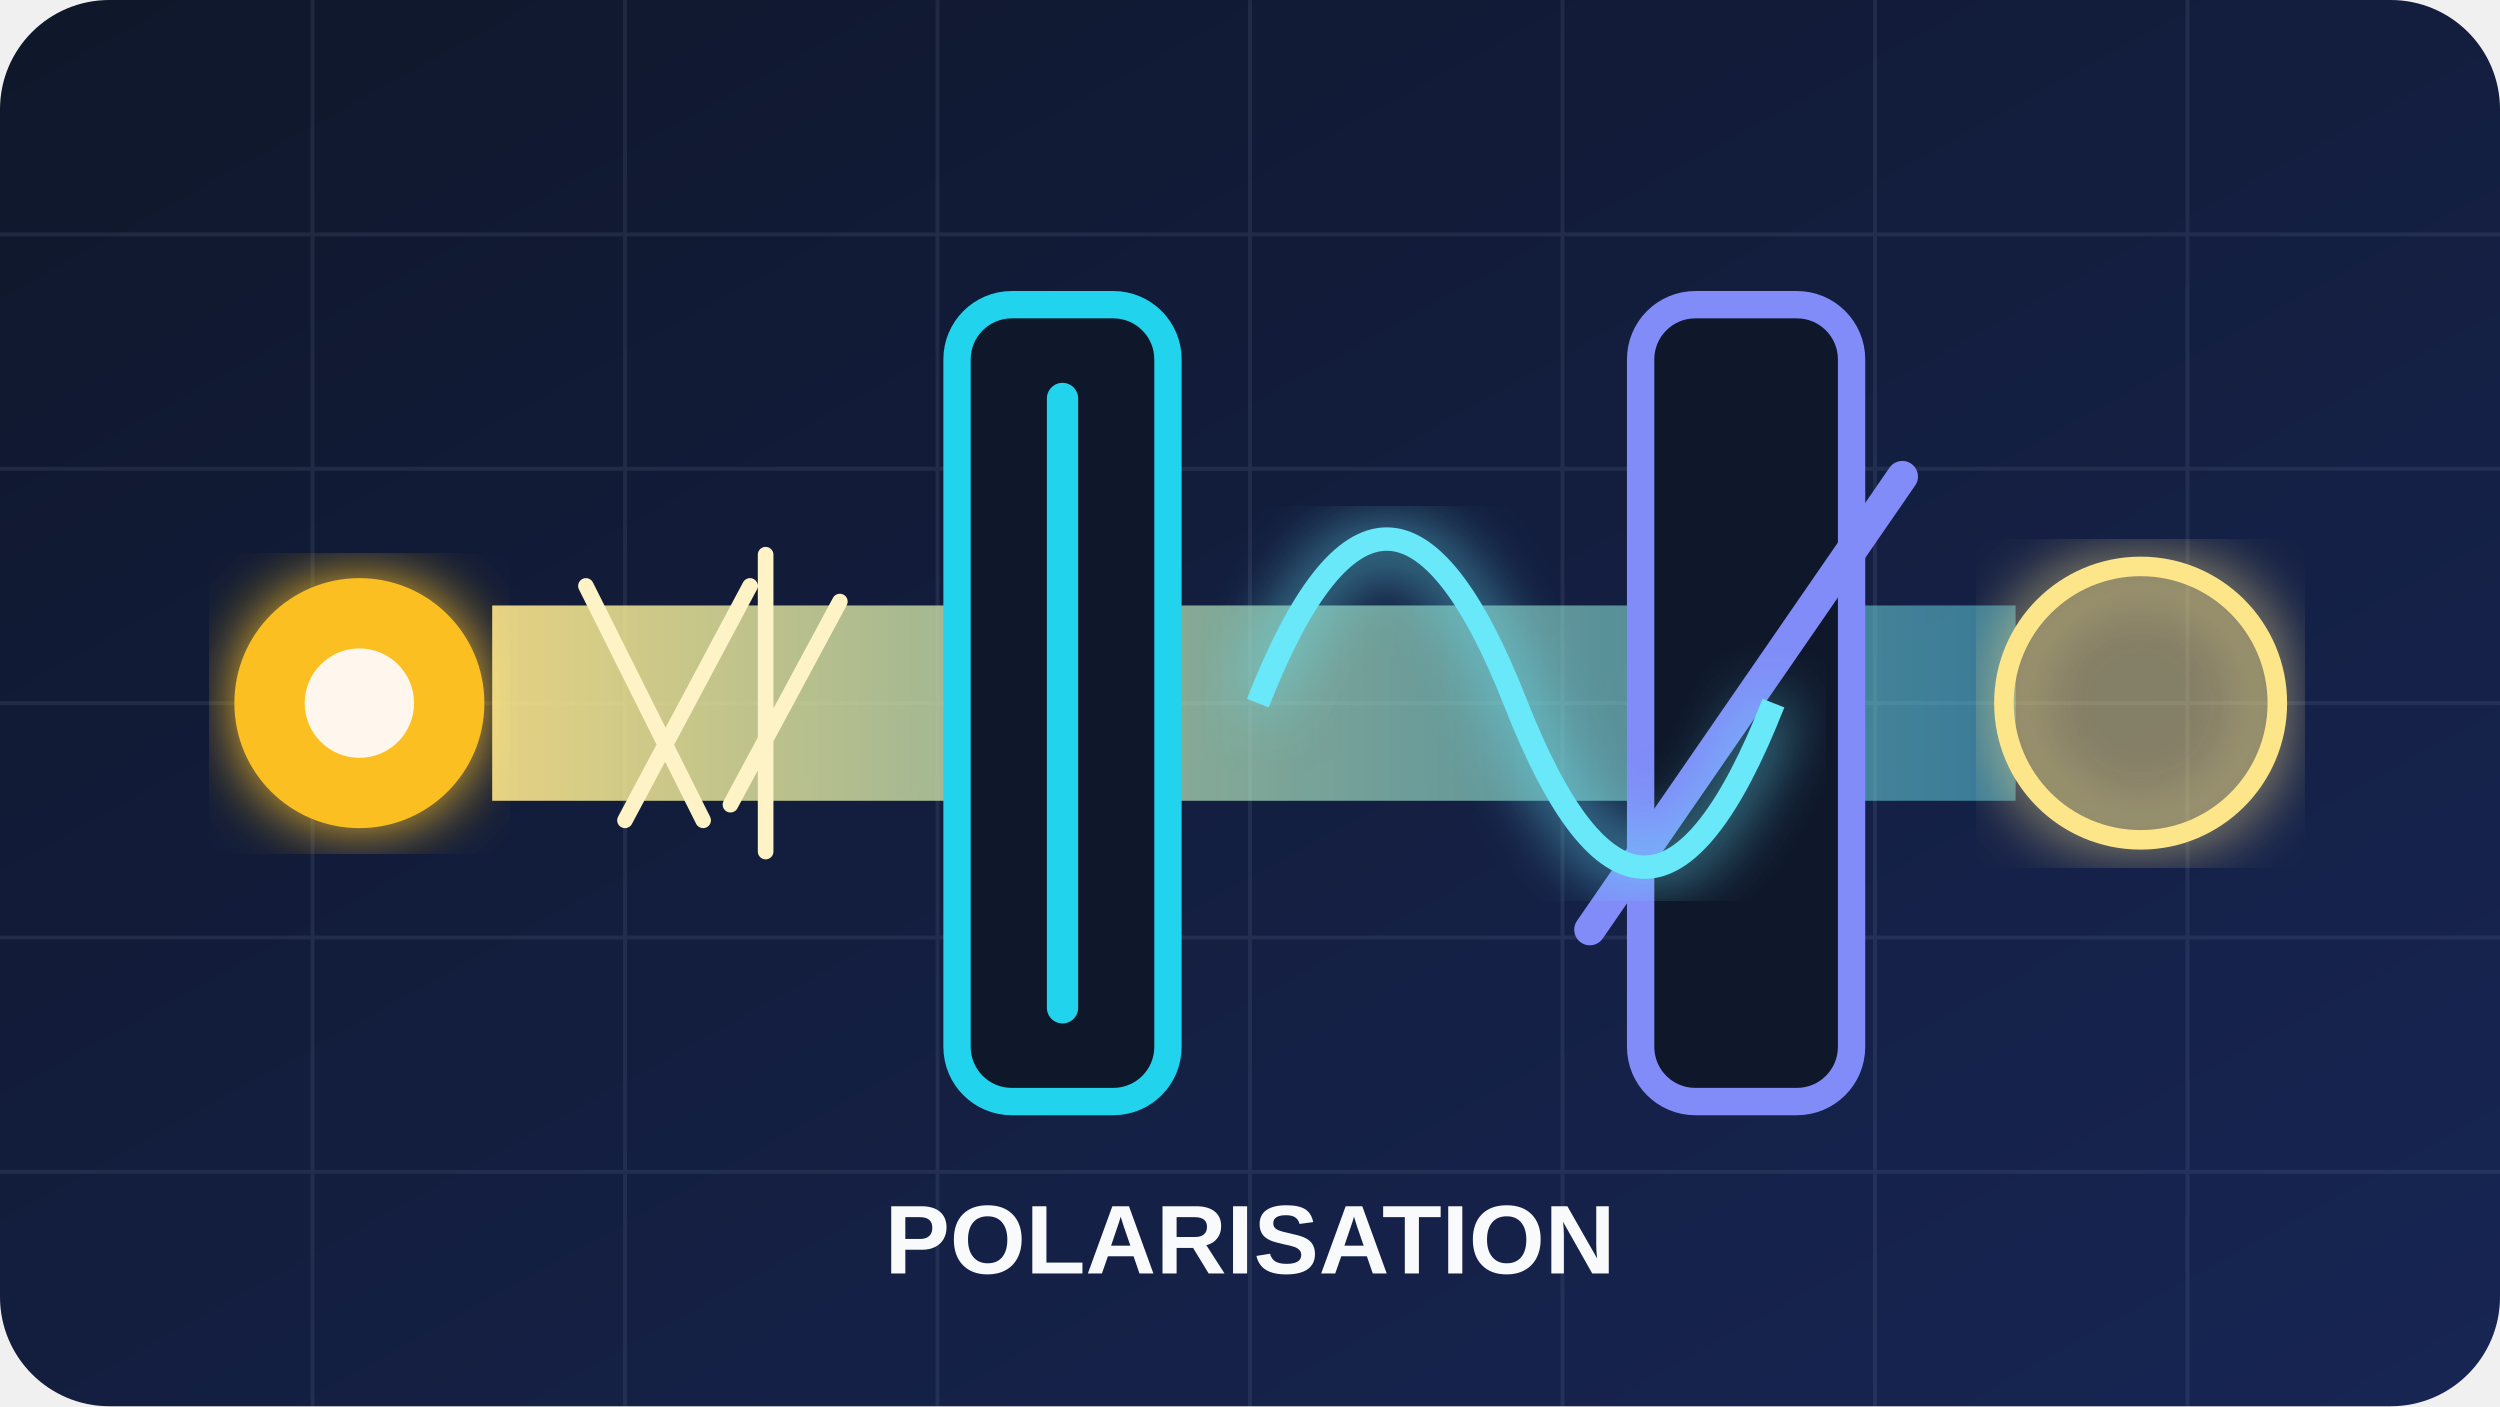
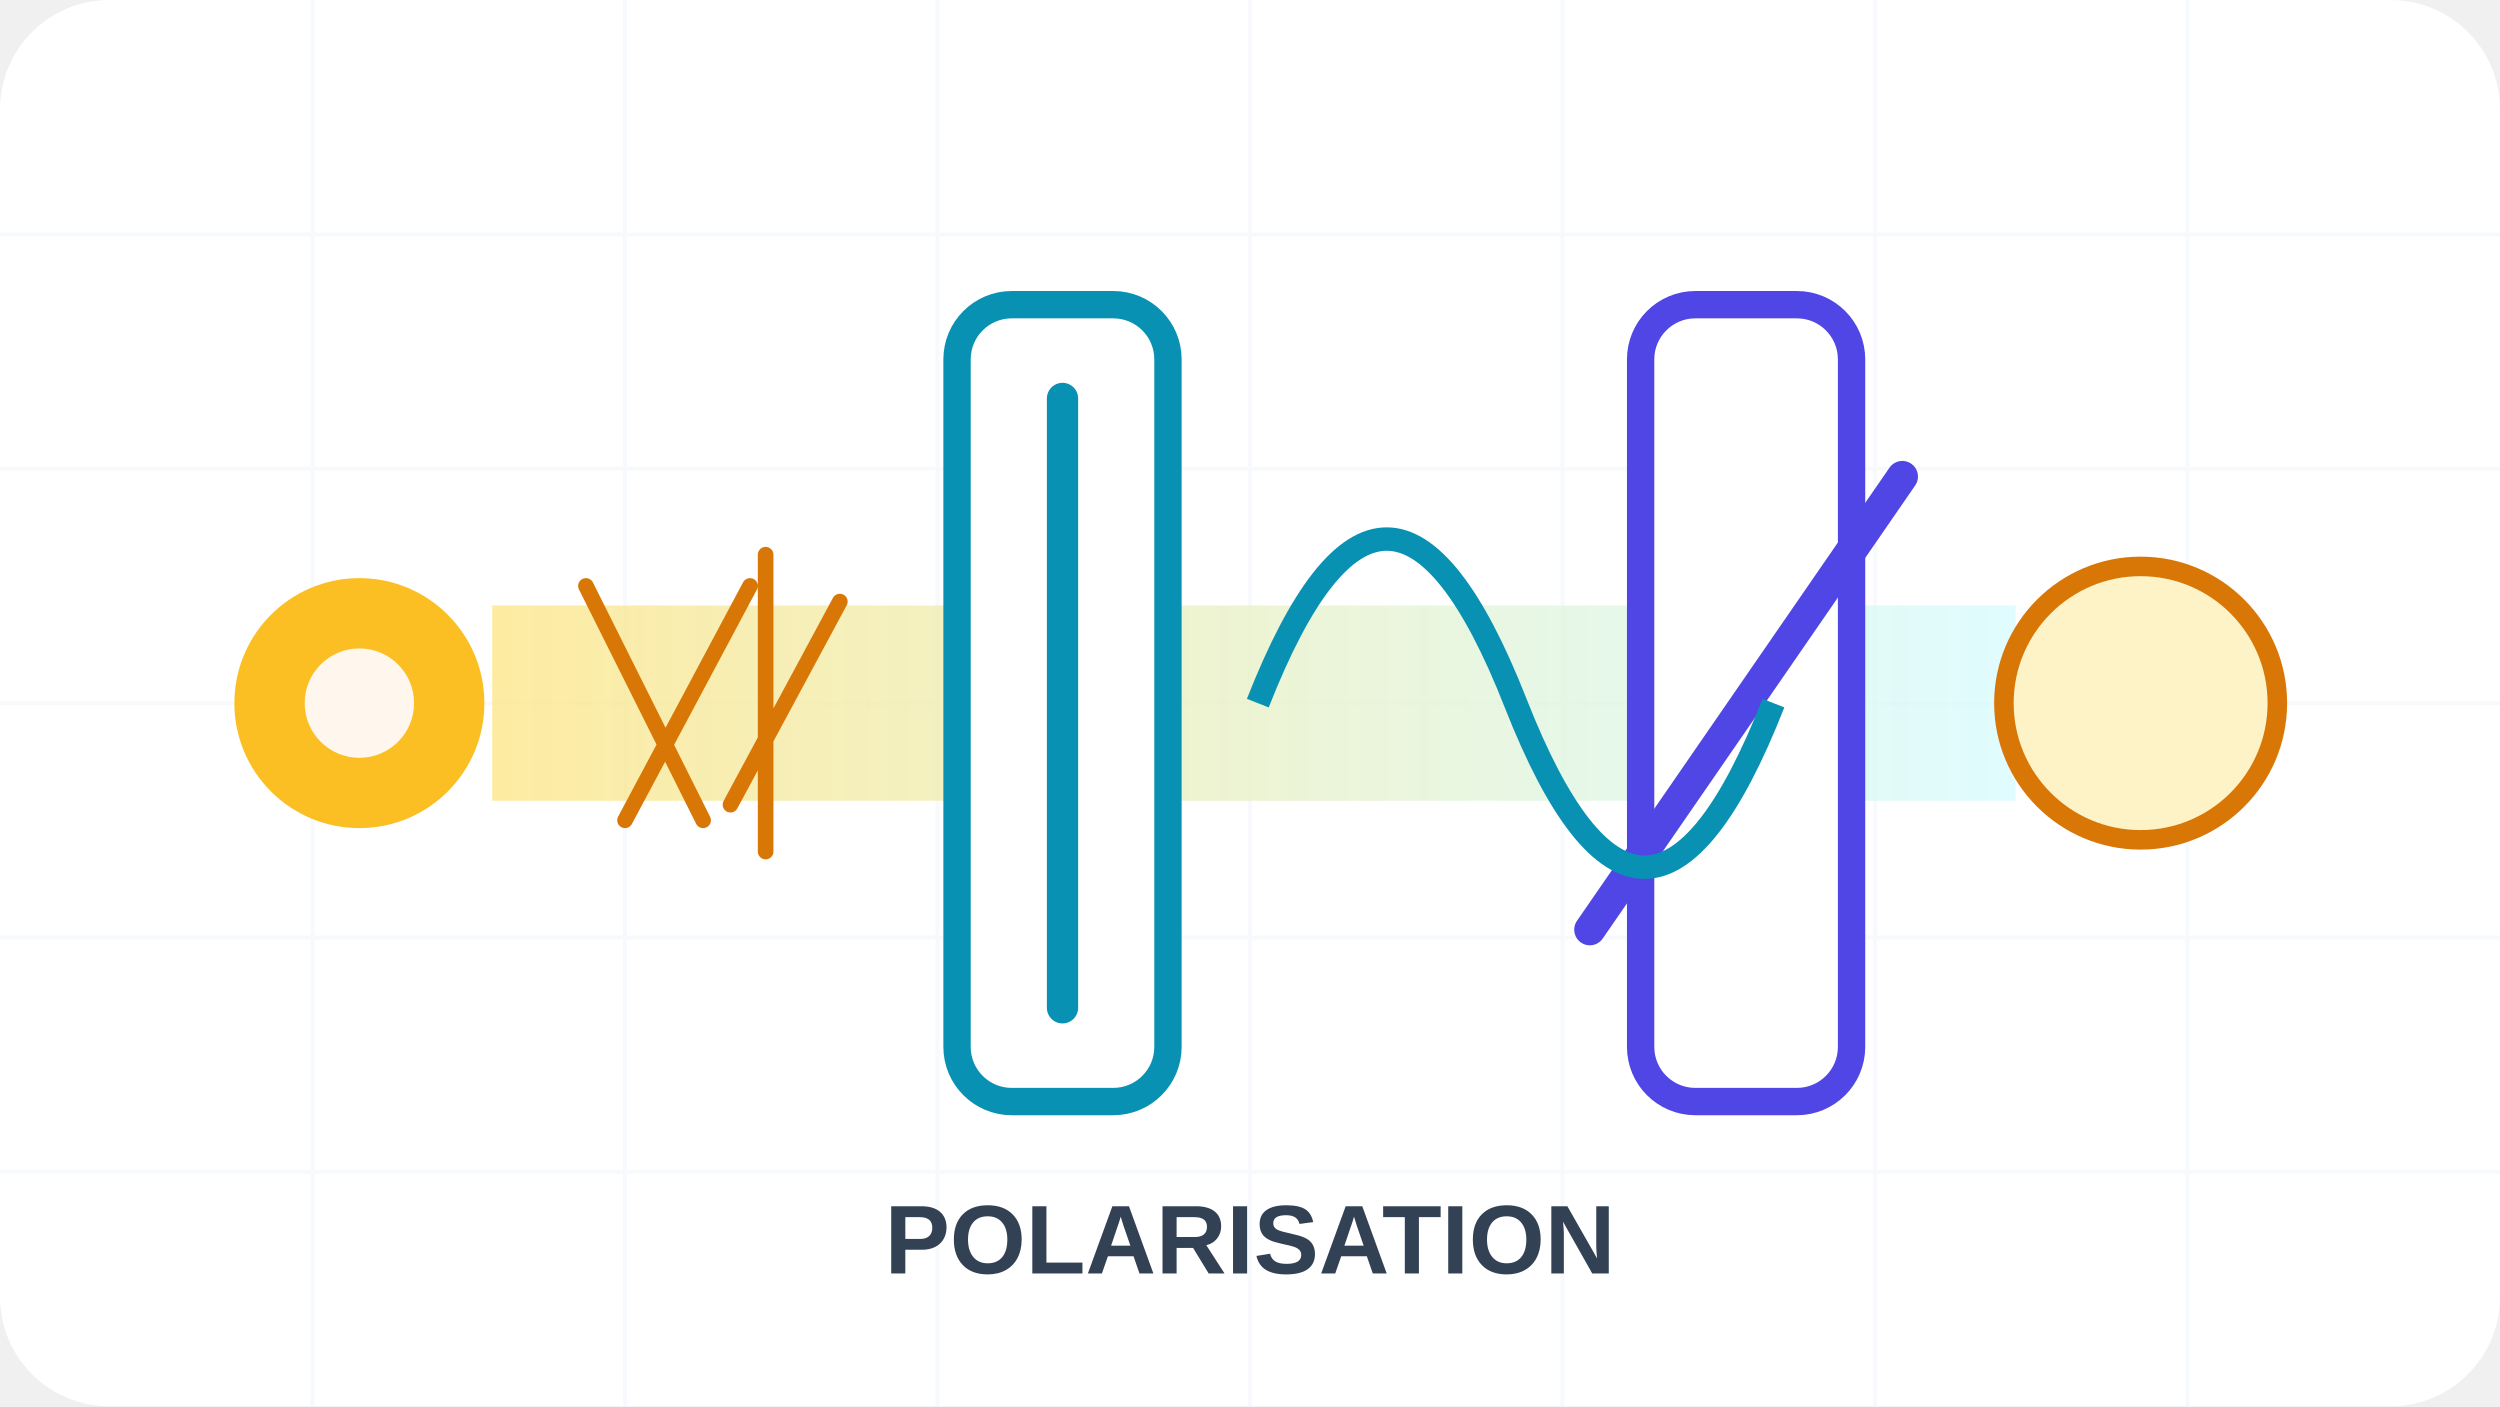
<svg xmlns="http://www.w3.org/2000/svg" viewBox="0 0 640 360" role="img" aria-labelledby="title desc">
  <defs>
-     <linearGradient id="bg" x1="0" y1="0" x2="1" y2="1">
-       <stop offset="0" stop-color="#0f172a" />
-       <stop offset="1" stop-color="#172554" />
+     <linearGradient id="beam" x1="0" y1="0" x2="1" y2="0">
+       <stop stop-color="#fde68a" stop-opacity=".8" />
+       <stop offset="1" stop-color="#cffafe" stop-opacity=".65" />
    </linearGradient>
-     <linearGradient id="beam" x1="0" y1="0" x2="1" y2="0">
-       <stop offset="0" stop-color="#fde68a" stop-opacity=".9" />
-       <stop offset="1" stop-color="#67e8f9" stop-opacity=".45" />
-     </linearGradient>
-     <filter id="glow">
-       <feGaussianBlur stdDeviation="8" result="b" />
-       <feMerge>
-         <feMergeNode in="b" />
-         <feMergeNode in="SourceGraphic" />
-       </feMerge>
-     </filter>
  </defs>
-   <rect width="640" height="360" rx="28" fill="url(#bg)" />
-   <g opacity=".12" stroke="#94a3b8">
+   <rect width="640" height="360" rx="28" fill="#ffffff" />
+   <g opacity=".55" stroke="#f1f5f9">
    <path d="M0 60h640M0 120h640M0 180h640M0 240h640M0 300h640" />
    <path d="M80 0v360M160 0v360M240 0v360M320 0v360M400 0v360M480 0v360M560 0v360" />
  </g>
-   <circle cx="92" cy="180" r="32" fill="#fbbf24" filter="url(#glow)" />
+   <circle cx="92" cy="180" r="32" fill="#fbbf24" />
  <circle cx="92" cy="180" r="14" fill="#fff7ed" />
  <path d="M126 155h390v50H126z" fill="url(#beam)" />
-   <g fill="#0f172a" stroke-width="7">
-     <rect x="245" y="78" width="54" height="204" rx="14" stroke="#22d3ee" />
-     <rect x="420" y="78" width="54" height="204" rx="14" stroke="#818cf8" />
+   <g fill="#ffffff" stroke-width="7">
+     <rect x="245" y="78" width="54" height="204" rx="14" stroke="#0891b2" />
+     <rect x="420" y="78" width="54" height="204" rx="14" stroke="#4f46e5" />
  </g>
-   <path d="M272 102v156" stroke="#22d3ee" stroke-width="8" stroke-linecap="round" />
-   <path d="M407 238l80-116" stroke="#818cf8" stroke-width="8" stroke-linecap="round" />
-   <g stroke="#fef3c7" stroke-width="4" stroke-linecap="round">
+   <path d="M272 102v156" stroke="#0891b2" stroke-width="8" stroke-linecap="round" />
+   <path d="M407 238l80-116" stroke="#4f46e5" stroke-width="8" stroke-linecap="round" />
+   <g stroke="#d97706" stroke-width="4" stroke-linecap="round">
    <path d="M150 150l30 60M160 210l32-60M196 142v76M215 154l-28 52" />
  </g>
-   <path d="M322 180c22-56 44-56 66 0s44 56 66 0" fill="none" stroke="#67e8f9" stroke-width="6" filter="url(#glow)" />
-   <circle cx="548" cy="180" r="35" fill="#fde68a" fill-opacity=".28" stroke="#fde68a" stroke-width="5" filter="url(#glow)" />
-   <text x="320" y="326" fill="#f8fafc" font-family="Arial, sans-serif" font-size="25" font-weight="700" text-anchor="middle">POLARISATION</text>
+   <path d="M322 180c22-56 44-56 66 0s44 56 66 0" fill="none" stroke="#0891b2" stroke-width="6" />
+   <circle cx="548" cy="180" r="35" fill="#fef3c7" stroke="#d97706" stroke-width="5" />
+   <text x="320" y="326" fill="#334155" font-family="Arial, sans-serif" font-size="25" font-weight="700" text-anchor="middle">POLARISATION</text>
</svg>
